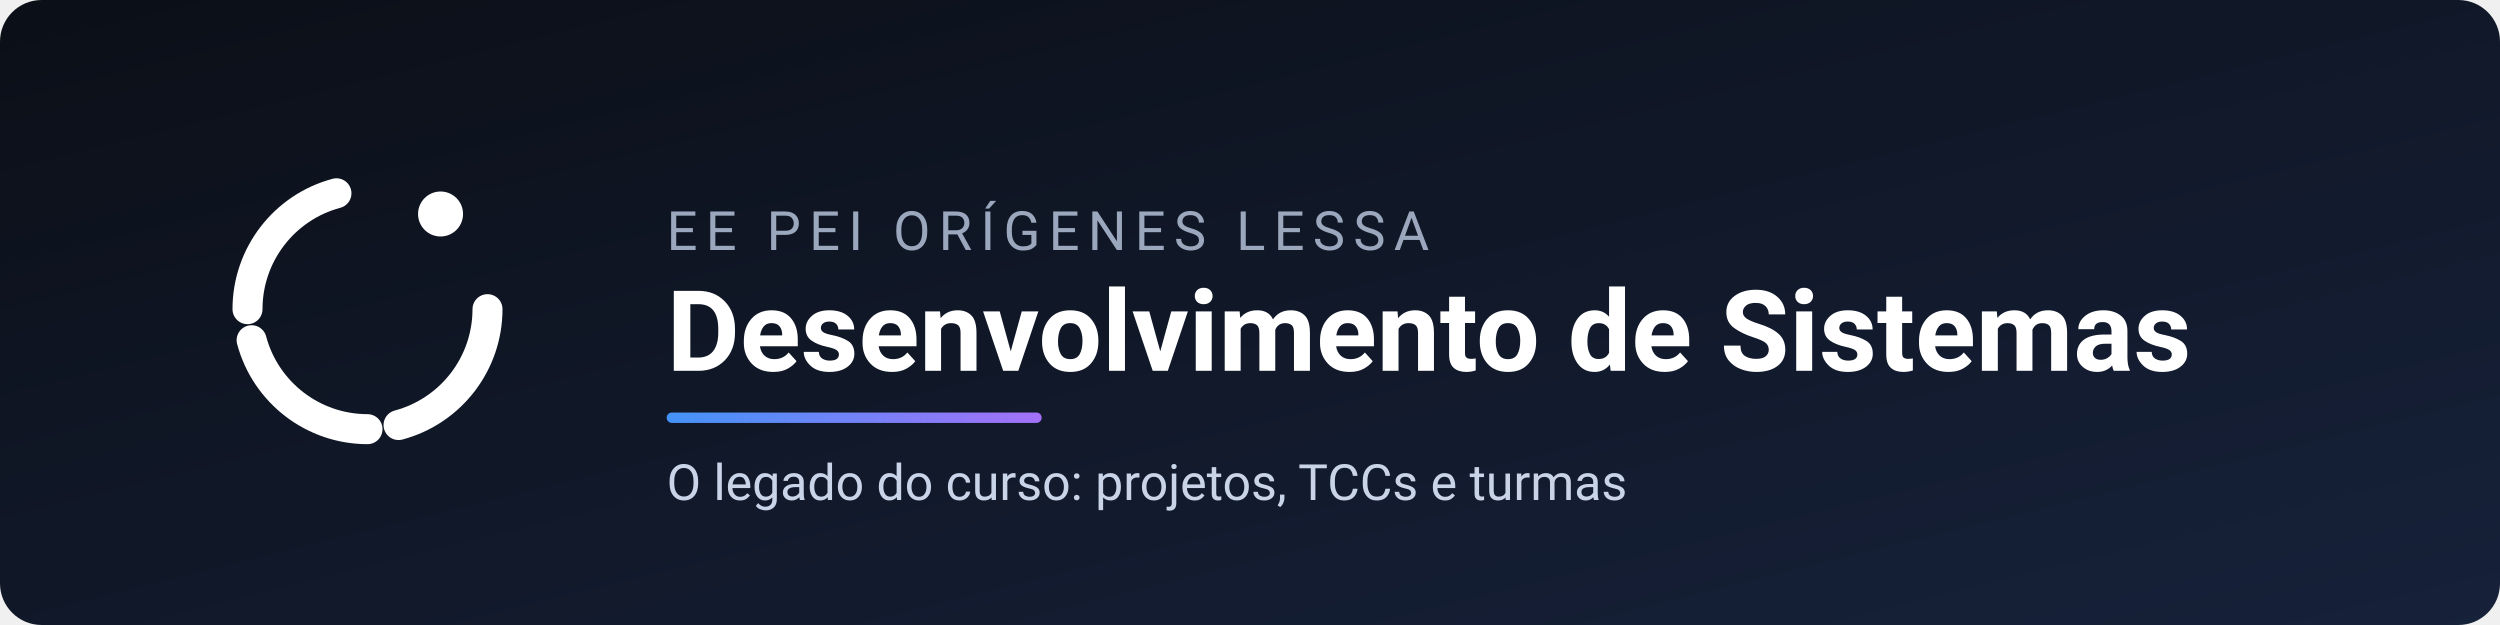
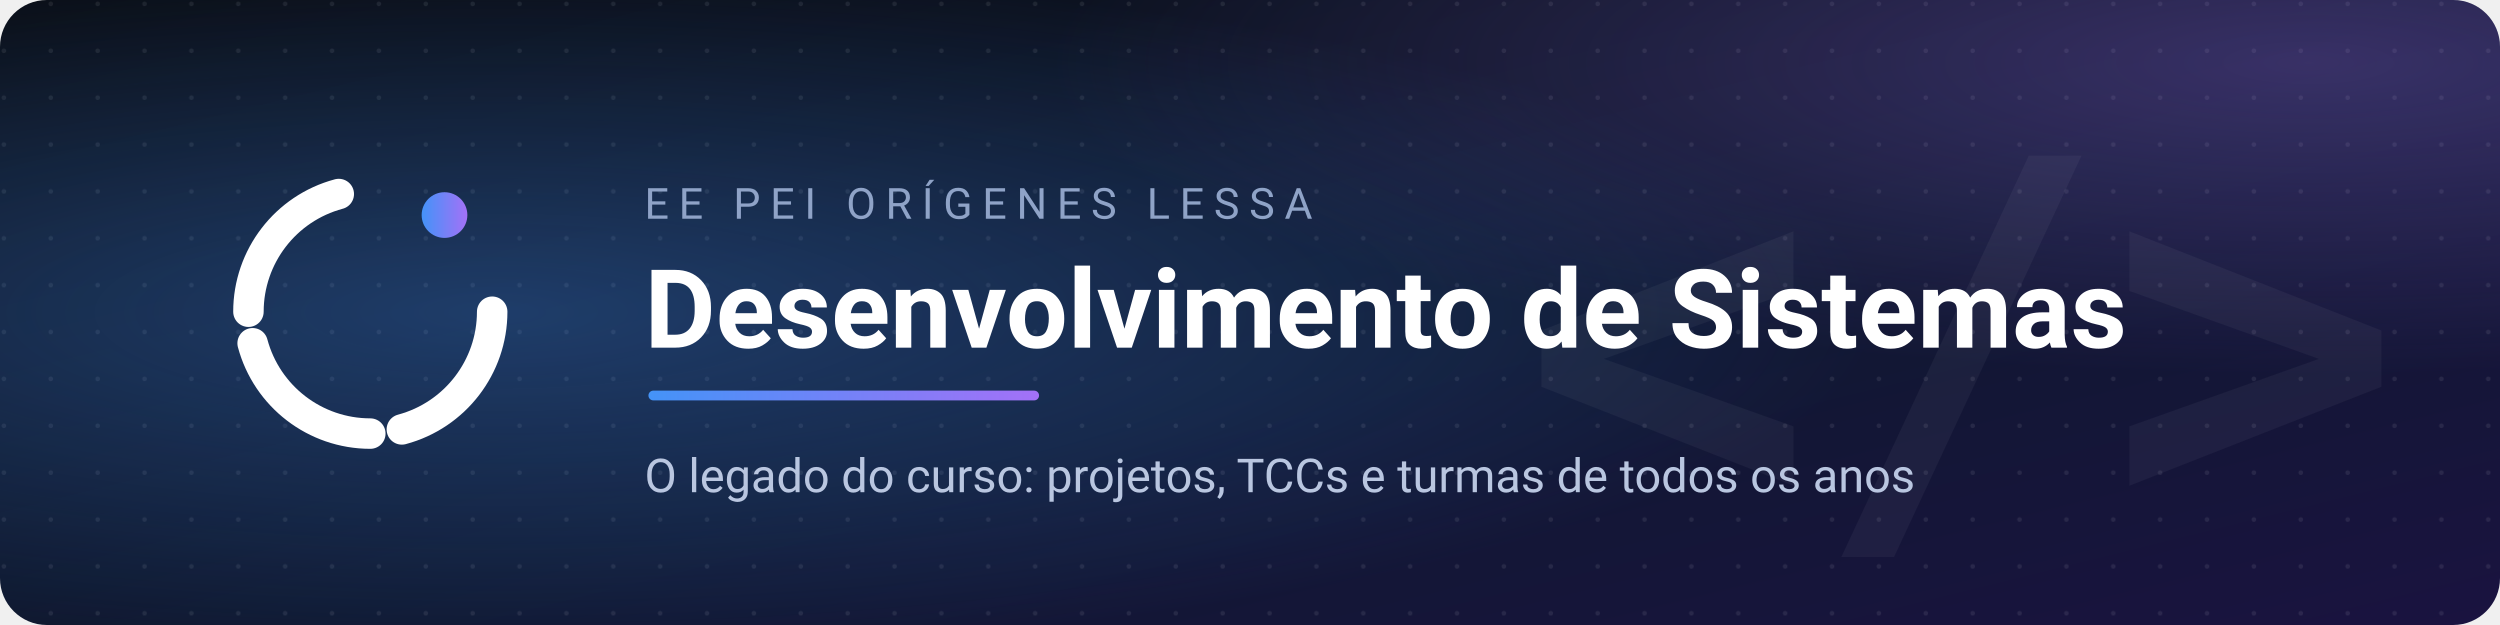
- <svg xmlns="http://www.w3.org/2000/svg" width="1200" height="300" viewBox="0 0 1200 300" role="img" aria-label="Desenvolvimento de Sistemas - EE PEI Orígenes Lessa">
+ <svg xmlns="http://www.w3.org/2000/svg" width="1280" height="320" viewBox="0 0 1280 320" role="img" aria-label="Desenvolvimento de Sistemas - EE PEI Orígenes Lessa">
  <defs>
    <linearGradient id="bg" x1="0" y1="0" x2="1" y2="1">
-       <stop offset="0" stop-color="#0b0f17" />
-       <stop offset="1" stop-color="#16213a" />
+       <stop offset="0" stop-color="#0a0e16" />
+       <stop offset="0.55" stop-color="#0f1830" />
+       <stop offset="1" stop-color="#1a1340" />
    </linearGradient>
-     <linearGradient id="line" x1="0" y1="0" x2="1" y2="0">
+     <linearGradient id="accent" x1="0" y1="0" x2="1" y2="0">
      <stop offset="0" stop-color="#4493f8" />
      <stop offset="1" stop-color="#a371f7" />
    </linearGradient>
+     <radialGradient id="glow" cx="0.2" cy="0.5" r="0.55">
+       <stop offset="0" stop-color="#4493f8" stop-opacity="0.32" />
+       <stop offset="1" stop-color="#4493f8" stop-opacity="0" />
+     </radialGradient>
+     <radialGradient id="glow2" cx="0.92" cy="0.1" r="0.5">
+       <stop offset="0" stop-color="#a371f7" stop-opacity="0.28" />
+       <stop offset="1" stop-color="#a371f7" stop-opacity="0" />
+     </radialGradient>
+     <pattern id="dots" width="24" height="24" patternUnits="userSpaceOnUse">
+       <circle cx="2" cy="2" r="1.2" fill="#ffffff" fill-opacity="0.08" />
+     </pattern>
  </defs>
-   <rect width="1200" height="300" rx="20" fill="url(#bg)" />
-   <g transform="translate(90 62) scale(3.6)" fill="none">
+   <rect width="1280" height="320" rx="24" fill="url(#bg)" />
+   <rect width="1280" height="320" rx="24" fill="url(#dots)" />
+   <rect width="1280" height="320" rx="24" fill="url(#glow)" />
+   <rect width="1280" height="320" rx="24" fill="url(#glow2)" />
+   <text x="1230" y="262" font-family="ui-monospace,SFMono-Regular,Menlo,Consolas,monospace" font-size="250" font-weight="700" fill="#ffffff" fill-opacity="0.045" text-anchor="end">&lt;/&gt;</text>
+   <g transform="translate(96 66) scale(3.9)" fill="none">
    <g stroke="#ffffff" stroke-width="4" stroke-linecap="round">
      <path d="M40 24A16 16 0 0 1 28.14 39.45" />
      <path d="M24 40A16 16 0 0 1 8.55 28.14" />
      <path d="M8 24A16 16 0 0 1 19.86 8.55" />
    </g>
-     <circle cx="33.74" cy="11.31" r="3" fill="#ffffff" />
+     <circle cx="33.74" cy="11.31" r="3" fill="url(#accent)" />
  </g>
-   <g font-family="system-ui,-apple-system,'Segoe UI',Roboto,Helvetica,Arial,sans-serif" fill="#ffffff">
-     <text x="320" y="120" font-size="26" fill="#9aa7bd" letter-spacing="4">EE PEI ORÍGENES LESSA</text>
-     <text x="320" y="178" font-size="54" font-weight="700">Desenvolvimento de Sistemas</text>
-     <rect x="320" y="198" width="180" height="5" rx="2.5" fill="url(#line)" />
-     <text x="320" y="240" font-size="24" fill="#c9d4e8">O legado do curso: projetos, TCCs e turmas</text>
+   <g font-family="system-ui,-apple-system,'Segoe UI',Roboto,Helvetica,Arial,sans-serif">
+     <text x="330" y="112" font-size="22" fill="#8fa3c7" letter-spacing="5">EE PEI ORÍGENES LESSA</text>
+     <text x="330" y="178" font-size="56" font-weight="700" fill="#ffffff">Desenvolvimento de Sistemas</text>
+     <rect x="332" y="200" width="200" height="5" rx="2.5" fill="url(#accent)" />
+     <text x="330" y="252" font-size="24" fill="#b9c6e0">O legado do curso: projetos, TCCs e turmas de todos os anos</text>
  </g>
</svg>
